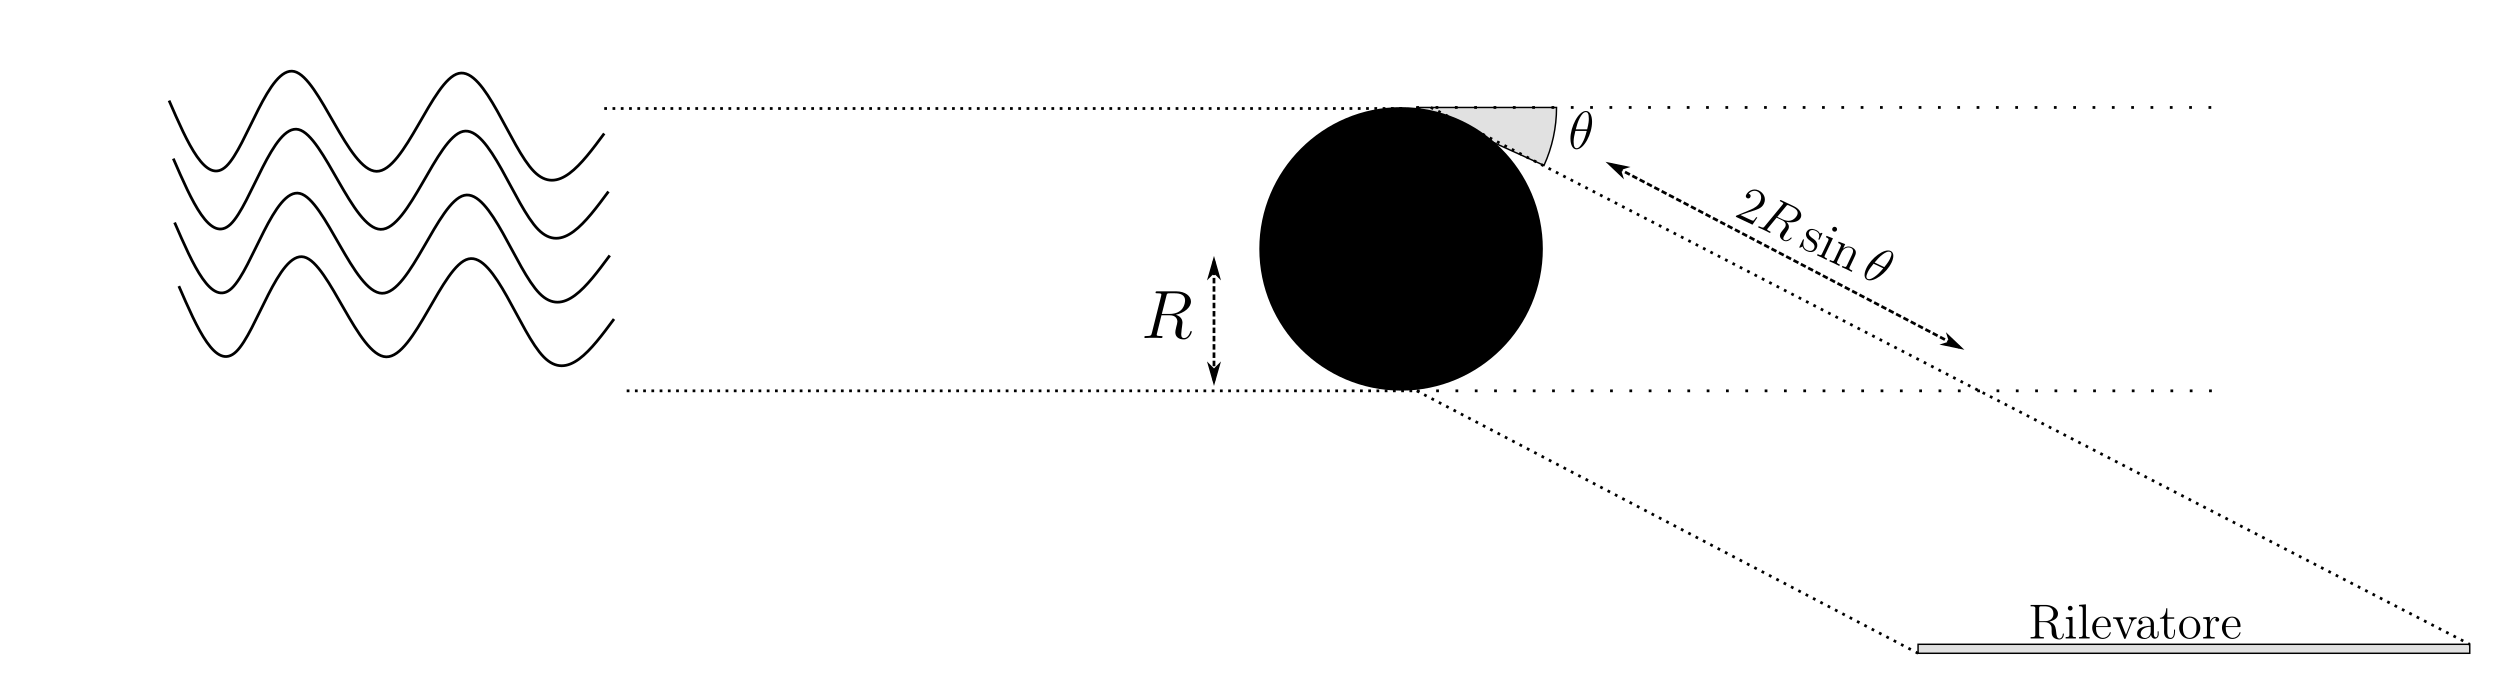
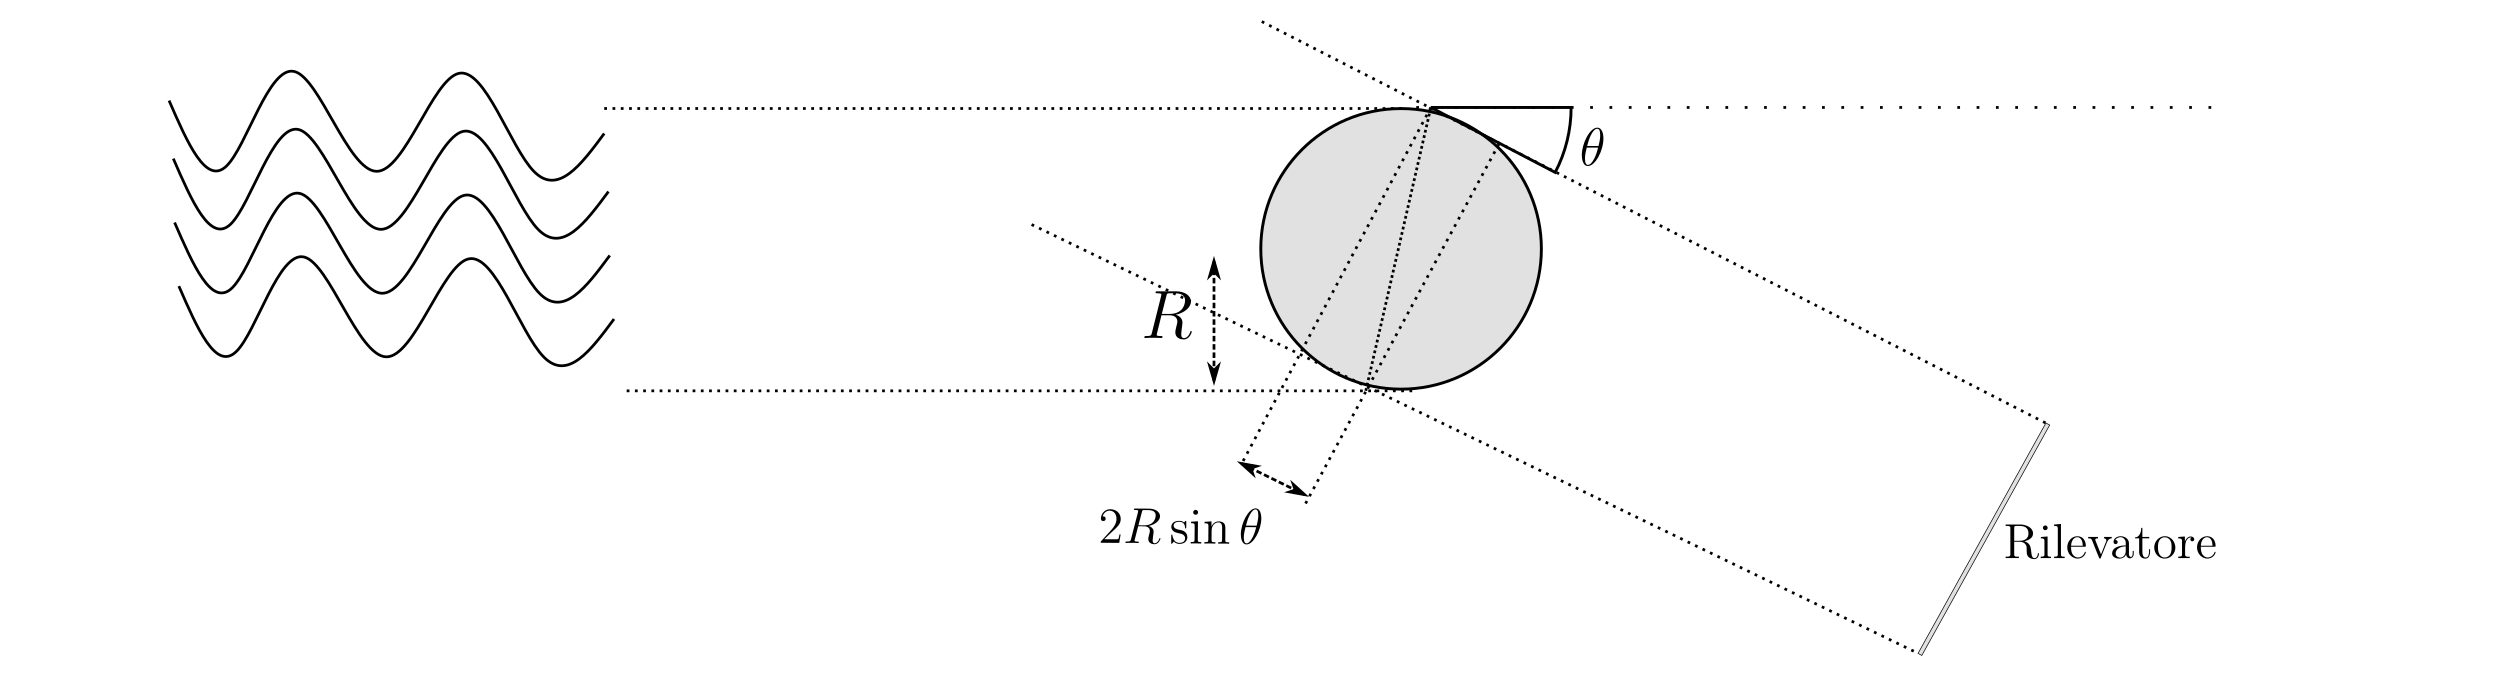
<svg xmlns="http://www.w3.org/2000/svg" xmlns:xlink="http://www.w3.org/1999/xlink" width="240mm" height="65mm" viewBox="0 0 240 65" version="1.1" id="svg8">
  <defs id="defs2">
    <marker style="overflow:visible" id="marker1592" refX="0.0" refY="0.0" orient="auto">
      <path transform="scale(0.4) translate(10,0)" style="fill-rule:evenodd;stroke:#000000;stroke-width:1pt;stroke-opacity:1;fill:#000000;fill-opacity:1" d="M 0.0,0.0 L 5.0,-5.0 L -12.5,0.0 L 5.0,5.0 L 0.0,0.0 z " id="path1590" />
    </marker>
    <marker style="overflow:visible;" id="marker1552" refX="0.0" refY="0.0" orient="auto">
      <path transform="scale(0.4) rotate(180) translate(10,0)" style="fill-rule:evenodd;stroke:#000000;stroke-width:1pt;stroke-opacity:1;fill:#000000;fill-opacity:1" d="M 0.0,0.0 L 5.0,-5.0 L -12.5,0.0 L 5.0,5.0 L 0.0,0.0 z " id="path1550" />
    </marker>
    <marker orient="auto" refY="0.0" refX="0.0" id="Arrow1Mstart" style="overflow:visible">
      <path id="path881" d="M 0.0,0.0 L 5.0,-5.0 L -12.5,0.0 L 5.0,5.0 L 0.0,0.0 z " style="fill-rule:evenodd;stroke:#000000;stroke-width:1pt;stroke-opacity:1;fill:#000000;fill-opacity:1" transform="scale(0.4) translate(10,0)" />
    </marker>
    <marker orient="auto" refY="0.0" refX="0.0" id="Arrow1Mend" style="overflow:visible;">
      <path id="path884" d="M 0.0,0.0 L 5.0,-5.0 L -12.5,0.0 L 5.0,5.0 L 0.0,0.0 z " style="fill-rule:evenodd;stroke:#000000;stroke-width:1pt;stroke-opacity:1;fill:#000000;fill-opacity:1" transform="scale(0.4) rotate(180) translate(10,0)" />
    </marker>
    <g id="g978">
      <symbol id="glyph0-0" overflow="visible" style="overflow:visible">
        <path id="path972" d="" style="stroke:none" />
      </symbol>
      <symbol id="glyph0-1" overflow="visible" style="overflow:visible">
        <path id="path975" d="m 5.297,-6.016 c 0,-1.219 -0.391,-2.406 -1.359,-2.406 -1.672,0 -3.453,3.516 -3.453,6.141 0,0.547 0.109,2.406 1.375,2.406 1.625,0 3.438,-3.422 3.438,-6.141 z m -3.625,1.688 c 0.188,-0.703 0.438,-1.703 0.906,-2.562 0.391,-0.719 0.812,-1.281 1.344,-1.281 0.391,0 0.656,0.328 0.656,1.484 0,0.422 -0.031,1.016 -0.375,2.359 z m 2.438,0.359 C 3.812,-2.797 3.562,-2.047 3.125,-1.297 2.781,-0.688 2.359,-0.125 1.859,-0.125 1.5,-0.125 1.188,-0.406 1.188,-1.594 c 0,-0.766 0.203,-1.578 0.391,-2.375 z m 0,0" style="stroke:none" />
      </symbol>
    </g>
    <g id="g1219">
      <symbol id="glyph0-0-7" overflow="visible">
        <path id="path1213" d="" style="stroke:none;" />
      </symbol>
      <symbol id="glyph0-1-5" overflow="visible">
        <path id="path1216" d="M 4.406 -7.344 C 4.5 -7.797 4.547 -7.812 5.016 -7.812 L 5.875 -7.812 C 6.906 -7.812 7.672 -7.5 7.672 -6.578 C 7.672 -5.969 7.359 -4.203 4.953 -4.203 L 3.609 -4.203 Z M 6.062 -4.062 C 7.547 -4.391 8.703 -5.344 8.703 -6.375 C 8.703 -7.297 7.75 -8.156 6.094 -8.156 L 2.859 -8.156 C 2.625 -8.156 2.516 -8.156 2.516 -7.938 C 2.516 -7.812 2.594 -7.812 2.828 -7.812 C 3.531 -7.812 3.531 -7.719 3.531 -7.594 C 3.531 -7.562 3.531 -7.5 3.484 -7.312 L 1.875 -0.891 C 1.766 -0.469 1.75 -0.344 0.922 -0.344 C 0.641 -0.344 0.562 -0.344 0.562 -0.125 C 0.562 0 0.688 0 0.734 0 C 0.938 0 1.188 -0.031 1.422 -0.031 L 2.828 -0.031 C 3.047 -0.031 3.297 0 3.516 0 C 3.609 0 3.734 0 3.734 -0.234 C 3.734 -0.344 3.641 -0.344 3.453 -0.344 C 2.719 -0.344 2.719 -0.438 2.719 -0.562 C 2.719 -0.578 2.719 -0.656 2.75 -0.75 L 3.547 -3.969 L 4.984 -3.969 C 6.125 -3.969 6.328 -3.25 6.328 -2.859 C 6.328 -2.672 6.219 -2.219 6.125 -1.906 C 6 -1.344 5.969 -1.219 5.969 -0.984 C 5.969 -0.141 6.656 0.25 7.453 0.25 C 8.422 0.25 8.844 -0.938 8.844 -1.094 C 8.844 -1.188 8.781 -1.219 8.719 -1.219 C 8.625 -1.219 8.594 -1.141 8.578 -1.047 C 8.281 -0.203 7.797 0.016 7.5 0.016 C 7.203 0.016 7 -0.125 7 -0.656 C 7 -0.938 7.141 -2.031 7.156 -2.094 C 7.219 -2.531 7.219 -2.578 7.219 -2.672 C 7.219 -3.547 6.516 -3.922 6.062 -4.062 Z M 6.062 -4.062 " style="stroke:none;" />
      </symbol>
    </g>
    <g id="g1690">
      <symbol id="glyph0-0-5" overflow="visible">
        <path id="path1666" d="" style="stroke:none;" />
      </symbol>
      <symbol id="glyph0-1-6" overflow="visible">
        <path id="path1669" d="M 5.266 -2.016 L 5 -2.016 C 4.953 -1.812 4.859 -1.141 4.75 -0.953 C 4.656 -0.844 3.984 -0.844 3.625 -0.844 L 1.406 -0.844 C 1.734 -1.125 2.469 -1.891 2.766 -2.172 C 4.594 -3.844 5.266 -4.469 5.266 -5.656 C 5.266 -7.031 4.172 -7.953 2.781 -7.953 C 1.406 -7.953 0.578 -6.766 0.578 -5.734 C 0.578 -5.125 1.109 -5.125 1.141 -5.125 C 1.406 -5.125 1.703 -5.312 1.703 -5.688 C 1.703 -6.031 1.484 -6.25 1.141 -6.25 C 1.047 -6.25 1.016 -6.25 0.984 -6.234 C 1.203 -7.047 1.859 -7.609 2.625 -7.609 C 3.641 -7.609 4.266 -6.75 4.266 -5.656 C 4.266 -4.641 3.688 -3.75 3 -2.984 L 0.578 -0.281 L 0.578 0 L 4.953 0 Z M 5.266 -2.016 " style="stroke:none;" />
      </symbol>
      <symbol id="glyph0-2" overflow="visible">
        <path id="path1672" d="M 3.922 -5.062 C 3.922 -5.266 3.922 -5.328 3.797 -5.328 C 3.703 -5.328 3.484 -5.062 3.391 -4.953 C 3.031 -5.266 2.656 -5.328 2.266 -5.328 C 0.828 -5.328 0.391 -4.547 0.391 -3.891 C 0.391 -3.75 0.391 -3.328 0.844 -2.922 C 1.234 -2.578 1.641 -2.5 2.188 -2.391 C 2.844 -2.266 3 -2.219 3.297 -1.984 C 3.516 -1.812 3.672 -1.547 3.672 -1.203 C 3.672 -0.688 3.375 -0.125 2.312 -0.125 C 1.531 -0.125 0.953 -0.578 0.688 -1.766 C 0.641 -1.984 0.641 -2 0.641 -2.016 C 0.609 -2.062 0.562 -2.062 0.531 -2.062 C 0.391 -2.062 0.391 -2 0.391 -1.781 L 0.391 -0.156 C 0.391 0.062 0.391 0.125 0.516 0.125 C 0.578 0.125 0.578 0.109 0.781 -0.141 C 0.844 -0.234 0.844 -0.25 1.031 -0.438 C 1.484 0.125 2.125 0.125 2.328 0.125 C 3.578 0.125 4.203 -0.578 4.203 -1.516 C 4.203 -2.156 3.812 -2.547 3.703 -2.656 C 3.281 -3.031 2.953 -3.094 2.156 -3.234 C 1.812 -3.312 0.938 -3.484 0.938 -4.203 C 0.938 -4.562 1.188 -5.109 2.266 -5.109 C 3.562 -5.109 3.641 -4 3.656 -3.641 C 3.672 -3.531 3.75 -3.531 3.797 -3.531 C 3.922 -3.531 3.922 -3.594 3.922 -3.812 Z M 3.922 -5.062 " style="stroke:none;" />
      </symbol>
      <symbol id="glyph0-3" overflow="visible">
        <path id="path1675" d="M 2.078 -7.359 C 2.078 -7.672 1.828 -7.953 1.5 -7.953 C 1.188 -7.953 0.922 -7.703 0.922 -7.375 C 0.922 -7.016 1.203 -6.797 1.5 -6.797 C 1.859 -6.797 2.078 -7.094 2.078 -7.359 Z M 0.438 -5.141 L 0.438 -4.797 C 1.188 -4.797 1.297 -4.719 1.297 -4.141 L 1.297 -0.891 C 1.297 -0.344 1.172 -0.344 0.391 -0.344 L 0.391 0 C 0.734 -0.031 1.297 -0.031 1.656 -0.031 C 1.781 -0.031 2.469 -0.031 2.875 0 L 2.875 -0.344 C 2.109 -0.344 2.062 -0.406 2.062 -0.875 L 2.062 -5.266 Z M 0.438 -5.141 " style="stroke:none;" />
      </symbol>
      <symbol id="glyph0-4" overflow="visible">
        <path id="path1678" d="M 5.312 -2.906 C 5.312 -4.016 5.312 -4.344 5.047 -4.734 C 4.703 -5.203 4.141 -5.266 3.734 -5.266 C 2.562 -5.266 2.109 -4.281 2.016 -4.047 L 2.016 -5.266 L 0.375 -5.141 L 0.375 -4.797 C 1.188 -4.797 1.297 -4.703 1.297 -4.125 L 1.297 -0.891 C 1.297 -0.344 1.156 -0.344 0.375 -0.344 L 0.375 0 C 0.688 -0.031 1.344 -0.031 1.672 -0.031 C 2.016 -0.031 2.672 -0.031 2.969 0 L 2.969 -0.344 C 2.219 -0.344 2.062 -0.344 2.062 -0.891 L 2.062 -3.109 C 2.062 -4.359 2.891 -5.031 3.641 -5.031 C 4.375 -5.031 4.547 -4.422 4.547 -3.688 L 4.547 -0.891 C 4.547 -0.344 4.406 -0.344 3.641 -0.344 L 3.641 0 C 3.938 -0.031 4.594 -0.031 4.922 -0.031 C 5.266 -0.031 5.922 -0.031 6.234 0 L 6.234 -0.344 C 5.625 -0.344 5.328 -0.344 5.312 -0.703 Z M 5.312 -2.906 " style="stroke:none;" />
      </symbol>
      <symbol id="glyph1-0" overflow="visible">
        <path id="path1681" d="" style="stroke:none;" />
      </symbol>
      <symbol id="glyph1-1" overflow="visible">
        <path id="path1684" d="M 4.406 -7.344 C 4.5 -7.797 4.547 -7.812 5.016 -7.812 L 5.875 -7.812 C 6.906 -7.812 7.672 -7.5 7.672 -6.578 C 7.672 -5.969 7.359 -4.203 4.953 -4.203 L 3.609 -4.203 Z M 6.062 -4.062 C 7.547 -4.391 8.703 -5.344 8.703 -6.375 C 8.703 -7.297 7.75 -8.156 6.094 -8.156 L 2.859 -8.156 C 2.625 -8.156 2.516 -8.156 2.516 -7.938 C 2.516 -7.812 2.594 -7.812 2.828 -7.812 C 3.531 -7.812 3.531 -7.719 3.531 -7.594 C 3.531 -7.562 3.531 -7.5 3.484 -7.312 L 1.875 -0.891 C 1.766 -0.469 1.75 -0.344 0.922 -0.344 C 0.641 -0.344 0.562 -0.344 0.562 -0.125 C 0.562 0 0.688 0 0.734 0 C 0.938 0 1.188 -0.031 1.422 -0.031 L 2.828 -0.031 C 3.047 -0.031 3.297 0 3.516 0 C 3.609 0 3.734 0 3.734 -0.234 C 3.734 -0.344 3.641 -0.344 3.453 -0.344 C 2.719 -0.344 2.719 -0.438 2.719 -0.562 C 2.719 -0.578 2.719 -0.656 2.75 -0.75 L 3.547 -3.969 L 4.984 -3.969 C 6.125 -3.969 6.328 -3.25 6.328 -2.859 C 6.328 -2.672 6.219 -2.219 6.125 -1.906 C 6 -1.344 5.969 -1.219 5.969 -0.984 C 5.969 -0.141 6.656 0.25 7.453 0.25 C 8.422 0.25 8.844 -0.938 8.844 -1.094 C 8.844 -1.188 8.781 -1.219 8.719 -1.219 C 8.625 -1.219 8.594 -1.141 8.578 -1.047 C 8.281 -0.203 7.797 0.016 7.5 0.016 C 7.203 0.016 7 -0.125 7 -0.656 C 7 -0.938 7.141 -2.031 7.156 -2.094 C 7.219 -2.531 7.219 -2.578 7.219 -2.672 C 7.219 -3.547 6.516 -3.922 6.062 -4.062 Z M 6.062 -4.062 " style="stroke:none;" />
      </symbol>
      <symbol id="glyph1-2" overflow="visible">
        <path id="path1687" d="M 5.297 -6.016 C 5.297 -7.234 4.906 -8.422 3.938 -8.422 C 2.266 -8.422 0.484 -4.906 0.484 -2.281 C 0.484 -1.734 0.594 0.125 1.859 0.125 C 3.484 0.125 5.297 -3.297 5.297 -6.016 Z M 1.672 -4.328 C 1.859 -5.031 2.109 -6.031 2.578 -6.891 C 2.969 -7.609 3.391 -8.172 3.922 -8.172 C 4.312 -8.172 4.578 -7.844 4.578 -6.688 C 4.578 -6.266 4.547 -5.672 4.203 -4.328 Z M 4.109 -3.969 C 3.812 -2.797 3.562 -2.047 3.125 -1.297 C 2.781 -0.688 2.359 -0.125 1.859 -0.125 C 1.5 -0.125 1.188 -0.406 1.188 -1.594 C 1.188 -2.359 1.391 -3.172 1.578 -3.969 Z M 4.109 -3.969 " style="stroke:none;" />
      </symbol>
    </g>
    <g id="g1794">
      <symbol id="glyph0-0-1" overflow="visible">
        <path id="path1764" d="" style="stroke:none;" />
      </symbol>
      <symbol id="glyph0-1-2" overflow="visible">
        <path id="path1767" d="M 0.484 -8.172 L 0.484 -7.828 L 0.891 -7.828 C 1.281 -7.828 1.641 -7.781 1.641 -7.344 C 1.641 -7.25 1.625 -7.188 1.625 -7.109 L 1.625 -0.891 C 1.625 -0.406 1.25 -0.359 0.859 -0.359 L 0.484 -0.359 L 0.484 -0.016 L 3.703 -0.016 L 3.703 -0.359 L 3.328 -0.359 C 2.875 -0.359 2.562 -0.391 2.562 -0.875 L 2.562 -3.984 L 3.875 -3.984 C 4.547 -3.984 5.047 -3.766 5.391 -3.234 C 5.578 -2.922 5.594 -2.594 5.594 -2.25 L 5.594 -1.672 C 5.594 -0.969 5.703 0.078 7.344 0.234 L 7.453 0.234 C 8.156 0.234 8.562 -0.406 8.562 -1.047 C 8.562 -1.109 8.562 -1.234 8.438 -1.234 C 8.266 -1.234 8.281 -0.922 8.266 -0.781 C 8.188 -0.406 7.906 0 7.5 0 C 6.844 0 6.766 -0.922 6.719 -1.391 C 6.594 -2.359 6.594 -3.266 5.656 -3.828 C 5.469 -3.938 5.25 -4.031 5.031 -4.078 C 5.812 -4.328 7.141 -4.734 7.141 -6 C 7.141 -7.453 5.453 -8.109 4.25 -8.172 Z M 2.562 -4.219 L 2.562 -7.391 C 2.562 -7.703 2.688 -7.828 3 -7.828 L 3.875 -7.828 C 4.891 -7.828 6.031 -7.547 6.031 -6 C 6.031 -5.031 5.453 -4.453 4.531 -4.266 C 4.219 -4.219 3.922 -4.219 3.609 -4.219 Z M 2.562 -4.219 " style="stroke:none;" />
      </symbol>
      <symbol id="glyph0-2-7" overflow="visible">
        <path id="path1770" d="M 0.438 -5.141 L 0.438 -4.797 L 0.641 -4.797 C 1.016 -4.797 1.297 -4.734 1.297 -4.203 L 1.297 -0.859 C 1.297 -0.422 1.078 -0.359 0.391 -0.359 L 0.391 -0.016 L 2.875 -0.016 L 2.875 -0.359 L 2.703 -0.359 C 2.359 -0.359 2.062 -0.375 2.062 -0.781 L 2.062 -5.266 Z M 1.406 -7.938 C 1.094 -7.891 0.922 -7.625 0.922 -7.375 C 0.922 -7.125 1.109 -6.797 1.484 -6.797 C 1.859 -6.797 2.078 -7.078 2.078 -7.359 C 2.078 -7.609 1.891 -7.953 1.516 -7.953 C 1.484 -7.953 1.453 -7.938 1.406 -7.938 Z M 1.406 -7.938 " style="stroke:none;" />
      </symbol>
      <symbol id="glyph0-3-0" overflow="visible">
        <path id="path1773" d="M 0.391 -8.172 L 0.391 -7.828 L 0.609 -7.828 C 0.984 -7.828 1.297 -7.781 1.297 -7.219 L 1.297 -0.844 C 1.297 -0.406 0.984 -0.359 0.656 -0.359 L 0.391 -0.359 L 0.391 -0.016 L 2.969 -0.016 L 2.969 -0.359 L 2.672 -0.359 C 2.328 -0.359 2.062 -0.391 2.062 -0.828 L 2.062 -8.312 Z M 0.391 -8.172 " style="stroke:none;" />
      </symbol>
      <symbol id="glyph0-4-9" overflow="visible">
        <path id="path1776" d="M 1.266 -2.781 L 4.688 -2.781 C 4.812 -2.781 4.859 -2.828 4.859 -2.953 C 4.859 -4.188 4.203 -5.328 2.797 -5.328 C 1.359 -5.328 0.344 -4.031 0.344 -2.641 C 0.344 -1.594 0.906 -0.531 1.953 -0.094 C 2.219 0.031 2.516 0.109 2.828 0.109 L 2.859 0.109 C 3.734 0.109 4.578 -0.422 4.828 -1.297 C 4.844 -1.344 4.859 -1.391 4.859 -1.438 C 4.859 -1.5 4.797 -1.547 4.734 -1.547 C 4.594 -1.547 4.531 -1.234 4.453 -1.078 C 4.141 -0.531 3.578 -0.156 2.938 -0.156 C 2.484 -0.156 2.078 -0.406 1.797 -0.734 C 1.312 -1.312 1.266 -2.062 1.266 -2.781 Z M 1.281 -3.016 C 1.281 -3.922 1.781 -5.094 2.766 -5.094 C 3.828 -5.094 4.109 -3.859 4.109 -3.016 Z M 1.281 -3.016 " style="stroke:none;" />
      </symbol>
      <symbol id="glyph0-5" overflow="visible">
        <path id="path1779" d="M 0.219 -5.156 L 0.219 -4.812 L 0.438 -4.812 C 0.859 -4.812 1.047 -4.656 1.188 -4.281 L 1.438 -3.672 C 1.891 -2.516 2.344 -1.344 2.828 -0.203 C 2.875 -0.078 2.922 0.109 3.078 0.109 C 3.25 0.109 3.297 -0.078 3.344 -0.203 C 3.812 -1.391 4.281 -2.562 4.75 -3.734 C 5.016 -4.391 5.312 -4.812 5.953 -4.812 L 5.953 -5.156 L 4.094 -5.156 L 4.094 -4.812 C 4.375 -4.797 4.656 -4.609 4.656 -4.297 C 4.656 -4.125 4.562 -3.969 4.5 -3.828 C 4.266 -3.188 4 -2.562 3.734 -1.906 L 3.5 -1.297 C 3.453 -1.172 3.375 -1.047 3.359 -0.922 C 3.281 -1 3.266 -1.125 3.234 -1.219 L 3 -1.766 C 2.672 -2.594 2.359 -3.422 2.016 -4.234 C 1.984 -4.312 1.953 -4.406 1.953 -4.5 L 1.953 -4.547 C 2.016 -4.812 2.359 -4.812 2.609 -4.812 L 2.609 -5.156 Z M 0.219 -5.156 " style="stroke:none;" />
      </symbol>
      <symbol id="glyph0-6" overflow="visible">
        <path id="path1782" d="M 1.25 -4.406 C 1.547 -4.859 2.062 -5.094 2.594 -5.094 C 3.281 -5.094 3.828 -4.406 3.828 -3.734 L 3.828 -3.094 C 2.625 -3.094 0.516 -2.766 0.516 -1.125 L 0.516 -1 C 0.625 -0.188 1.609 0.125 2.312 0.125 C 2.938 0.125 3.719 -0.266 3.891 -0.922 L 3.906 -0.922 C 3.938 -0.359 4.344 0.047 4.828 0.047 C 5.328 0.047 5.719 -0.375 5.766 -0.875 L 5.766 -1.75 L 5.516 -1.75 L 5.516 -1.156 C 5.516 -0.812 5.453 -0.297 5.062 -0.297 C 4.672 -0.297 4.594 -0.812 4.594 -1.109 C 4.594 -1.25 4.609 -1.375 4.609 -1.5 L 4.609 -3.172 C 4.609 -3.297 4.609 -3.438 4.609 -3.578 C 4.609 -4.703 3.578 -5.328 2.594 -5.328 C 1.828 -5.328 0.859 -4.875 0.859 -3.938 C 0.859 -3.594 1.094 -3.406 1.375 -3.406 C 1.656 -3.406 1.859 -3.641 1.859 -3.906 C 1.859 -4.203 1.641 -4.406 1.344 -4.406 Z M 3.828 -2.875 L 3.828 -1.75 C 3.828 -0.891 3.281 -0.125 2.438 -0.125 C 1.984 -0.125 1.375 -0.484 1.375 -1.094 C 1.375 -2.156 2.328 -2.688 3.328 -2.828 C 3.484 -2.859 3.656 -2.844 3.828 -2.875 Z M 3.828 -2.875 " style="stroke:none;" />
      </symbol>
      <symbol id="glyph0-7" overflow="visible">
        <path id="path1785" d="M 1.75 -7.359 C 1.75 -6.594 1.438 -5.047 0.219 -5.047 L 0.219 -4.812 L 1.234 -4.812 L 1.234 -2.109 C 1.234 -1.938 1.219 -1.766 1.219 -1.609 C 1.219 -0.531 1.766 0.109 2.766 0.109 C 3.688 0.109 3.891 -0.922 3.891 -1.656 L 3.891 -2.172 L 3.641 -2.172 C 3.641 -2 3.641 -1.812 3.641 -1.641 C 3.641 -1.125 3.547 -0.156 2.828 -0.156 C 2.141 -0.156 2.016 -0.984 2.016 -1.562 L 2.016 -4.812 L 3.688 -4.812 L 3.688 -5.156 L 2.016 -5.156 L 2.016 -7.359 Z M 1.75 -7.359 " style="stroke:none;" />
      </symbol>
      <symbol id="glyph0-8" overflow="visible">
        <path id="path1788" d="M 2.75 -5.328 C 1.469 -5.219 0.344 -4.094 0.344 -2.578 C 0.344 -1.219 1.344 0.109 2.922 0.109 C 4.359 0.109 5.484 -1.156 5.484 -2.562 C 5.484 -3.891 4.5 -5.344 2.906 -5.344 C 2.859 -5.344 2.797 -5.328 2.75 -5.328 Z M 1.266 -2.312 C 1.25 -2.406 1.25 -2.5 1.25 -2.594 C 1.25 -3.422 1.344 -4.5 2.266 -4.938 C 2.469 -5.031 2.688 -5.078 2.906 -5.078 C 3.359 -5.078 3.797 -4.875 4.094 -4.516 C 4.516 -4.031 4.562 -3.359 4.562 -2.734 C 4.562 -2.062 4.547 -1.297 4.094 -0.734 C 3.797 -0.375 3.359 -0.156 2.906 -0.156 C 1.906 -0.156 1.406 -1.047 1.297 -1.938 C 1.281 -2.062 1.281 -2.188 1.266 -2.312 Z M 1.266 -2.312 " style="stroke:none;" />
      </symbol>
      <symbol id="glyph0-9" overflow="visible">
        <path id="path1791" d="M 0.328 -5.141 L 0.328 -4.797 L 0.531 -4.797 C 0.891 -4.797 1.25 -4.75 1.25 -4.203 L 1.25 -0.859 C 1.25 -0.422 1.016 -0.359 0.328 -0.359 L 0.328 -0.016 L 3.125 -0.016 L 3.125 -0.359 C 3 -0.359 2.859 -0.344 2.719 -0.344 C 2.328 -0.344 2 -0.406 2 -0.844 L 2 -2.469 C 2 -3.391 2.141 -4.703 3.125 -5 C 3.219 -5.016 3.297 -5.031 3.391 -5.031 C 3.453 -5.031 3.5 -5.016 3.562 -5.016 C 3.375 -4.938 3.281 -4.75 3.281 -4.562 C 3.281 -4.297 3.5 -4.094 3.734 -4.094 C 4.047 -4.094 4.219 -4.344 4.219 -4.578 C 4.219 -5.016 3.797 -5.266 3.391 -5.266 C 2.766 -5.266 2.297 -4.812 2.062 -4.297 C 2.016 -4.188 1.953 -4.062 1.953 -3.938 L 1.938 -5.266 Z M 0.328 -5.141 " style="stroke:none;" />
      </symbol>
    </g>
+     <marker markerWidth="0.911" markerHeight="1.690" refX="0" refY="0" orient="auto-start-reverse" id="marker-arrow-1.0616">
+       <g id="g5873" transform="scale(1.343431)">
+         <path id="path5871" style="fill:none;stroke:#000000;stroke-width:0.6;stroke-linecap:round;stroke-linejoin:round;stroke-miterlimit:10;stroke-dasharray:none;stroke-opacity:1" d="M -1.554,2.072 C -1.425,1.295 0,0.13 0.389,0 0,-0.13 -1.425,-1.295 -1.554,-2.072" />
+       </g>
+     </marker>
  </defs>
  <g id="layer1" transform="translate(0,-232)">
    <path style="fill:none;stroke:#000000;stroke-width:0.265px;stroke-linecap:butt;stroke-linejoin:miter;stroke-opacity:1" d="m 6.386,200.679 c 1.774,4.08 3.548,8.16 5.499,6.297 1.951,-1.863 4.08,-9.668 6.519,-9.091 2.439,0.577 5.188,9.535 7.894,9.585 2.705,0.05 5.366,-8.809 7.894,-9.402 2.527,-0.593 4.923,7.081 7.229,9.42 2.306,2.339 4.523,-0.654 6.741,-3.648" id="path820" transform="translate(9.844972,40.97637)" />
    <path transform="translate(10.2516,46.54748)" style="fill:none;stroke:#000000;stroke-width:0.265px;stroke-linecap:butt;stroke-linejoin:miter;stroke-opacity:1" d="m 6.386,200.679 c 1.774,4.08 3.548,8.16 5.499,6.297 1.951,-1.863 4.08,-9.668 6.519,-9.091 2.439,0.577 5.188,9.535 7.894,9.585 2.705,0.05 5.366,-8.809 7.894,-9.402 2.527,-0.593 4.923,7.081 7.229,9.42 2.306,2.339 4.523,-0.654 6.741,-3.648" id="path820-6" />
    <path style="fill:none;stroke:#000000;stroke-width:0.265px;stroke-linecap:butt;stroke-linejoin:miter;stroke-opacity:1" d="m 6.386,200.679 c 1.774,4.08 3.548,8.16 5.499,6.297 1.951,-1.863 4.08,-9.668 6.519,-9.091 2.439,0.577 5.188,9.535 7.894,9.585 2.705,0.05 5.366,-8.809 7.894,-9.402 2.527,-0.593 4.923,7.081 7.229,9.42 2.306,2.339 4.523,-0.654 6.741,-3.648" id="path820-5" transform="translate(10.37713,52.68391)" />
-     <ellipse style="opacity:1;fill:#000000;fill-opacity:1;fill-rule:nonzero;stroke:#000000;stroke-width:0.281;stroke-miterlimit:4;stroke-dasharray:none;stroke-dashoffset:0;stroke-opacity:1;marker-start:none;marker-end:none" id="path850" cx="134.504" cy="255.891" rx="13.468" ry="13.468" />
+     <ellipse style="opacity:1;fill:black;fill-opacity:0.12;fill-rule:nonzero;stroke:black;stroke-width:0.281;stroke-miterlimit:4;stroke-dasharray:none;stroke-dashoffset:0;stroke-opacity:1;marker-start:none;marker-end:none" id="path850" cx="134.504" cy="255.891" rx="13.468" ry="13.468" />
    <path style="fill:none;stroke:#000000;stroke-width:0.265px;stroke-linecap:butt;stroke-linejoin:miter;stroke-opacity:1" d="m 6.386,200.679 c 1.774,4.08 3.548,8.16 5.499,6.297 1.951,-1.863 4.08,-9.668 6.519,-9.091 2.439,0.577 5.188,9.535 7.894,9.585 2.705,0.05 5.366,-8.809 7.894,-9.402 2.527,-0.593 4.923,7.081 7.229,9.42 2.306,2.339 4.523,-0.654 6.741,-3.648" id="path820-5-5" transform="translate(10.78376,58.78718)" />
    <path style="fill:none;stroke:#000000;stroke-width:0.265;stroke-linecap:butt;stroke-linejoin:miter;stroke-miterlimit:4;stroke-dasharray:0.265, 0.53;stroke-dashoffset:0;stroke-opacity:1" d="M 58.006,242.416 H 134.66" id="path870" />
    <path style="fill:none;stroke:#000000;stroke-width:0.264;stroke-linecap:butt;stroke-linejoin:miter;stroke-miterlimit:4;stroke-dasharray:0.264, 0.527;stroke-dashoffset:0;stroke-opacity:1" d="m 60.162,269.521 h 75.855" id="path870-6" />
-     <path style="fill:none;stroke:#000000;stroke-width:0.265;stroke-linecap:butt;stroke-linejoin:miter;stroke-miterlimit:4;stroke-dasharray:0.265, 0.53;stroke-dashoffset:0;stroke-opacity:1" d="m 137.36,242.316 99.737,51.538" id="path870-2" />
+     <path style="fill:none;stroke:#000000;stroke-width:0.265;stroke-linecap:butt;stroke-linejoin:miter;stroke-miterlimit:4;stroke-dasharray:0.265, 0.53;stroke-dashoffset:0;stroke-opacity:1" d="m 121.129,234.067 75.641,38.738" id="path870-2" />
    <path style="fill:none;stroke:#000000;stroke-width:0.265;stroke-linecap:butt;stroke-linejoin:miter;stroke-miterlimit:4;stroke-dasharray:0.265, 1.59;stroke-dashoffset:0;stroke-opacity:1" d="m 135.96,242.316 h 76.655" id="path870-1" />
-     <path style="opacity:1;fill:#000000;fill-opacity:0.12;fill-rule:nonzero;stroke:#000000;stroke-width:0.14;stroke-miterlimit:4;stroke-dasharray:none;stroke-dashoffset:0;stroke-opacity:1;marker-start:none;marker-end:none" id="path850-2" d="m 149.428,242.316 a 13.468,13.468 0 0 1 -1.204,5.567 l -12.264,-5.567 z" />
-     <g id="surface1" transform="matrix(0.430957,0,0,0.430957,145.4022,237.5524)">
+     <path style="opacity:1;fill:none;fill-opacity:1;fill-rule:nonzero;stroke:#000000;stroke-width:0.281;stroke-miterlimit:4;stroke-dasharray:none;stroke-dashoffset:0;stroke-opacity:1;marker-start:none;marker-end:none" id="path850-2" d="m 150.828,242.316 a 13.468,13.468 0 0 1 -1.53,6.234 L 137.36,242.316 Z" />
+     <g id="surface1" transform="matrix(0.430957,0,0,0.430957,146.4931,239.1528)">
      <g id="g984" style="fill:#000000;fill-opacity:1">
        <use id="use982" y="20.258" x="11.955" xlink:href="#glyph0-1" width="100%" height="100%" />
      </g>
    </g>
-     <path style="fill:none;stroke:#000000;stroke-width:0.265;stroke-linecap:butt;stroke-linejoin:miter;stroke-miterlimit:4;stroke-dasharray:0.265, 1.59;stroke-dashoffset:0;stroke-opacity:1" d="m 136.017,269.521 h 76.655" id="path870-1-7" />
-     <path style="fill:none;stroke:#000000;stroke-width:0.265;stroke-linecap:butt;stroke-linejoin:miter;stroke-miterlimit:4;stroke-dasharray:0.265, 0.53;stroke-dashoffset:0;stroke-opacity:1" d="m 136.017,269.521 48.117,25.196" id="path870-2-6" />
-     <rect style="opacity:1;fill:#000000;fill-opacity:0.12;fill-rule:nonzero;stroke:#000000;stroke-width:0.14;stroke-miterlimit:4;stroke-dasharray:none;stroke-dashoffset:0;stroke-opacity:1;marker-start:none;marker-end:none" id="rect868" width="52.962" height="0.863" x="184.134" y="293.853" />
+     <path style="fill:none;stroke:#000000;stroke-width:0.265;stroke-linecap:butt;stroke-linejoin:miter;stroke-miterlimit:4;stroke-dasharray:0.265, 0.53;stroke-dashoffset:0;stroke-opacity:1" d="m 99.032,253.556 85.102,41.16" id="path870-2-6" />
+     <rect style="opacity:1;fill:#000000;fill-opacity:0.12;fill-rule:nonzero;stroke:#000000;stroke-width:0.067;stroke-miterlimit:4;stroke-dasharray:none;stroke-dashoffset:0;stroke-opacity:1;marker-start:none;marker-end:none" id="rect868" width="25.296" height="0.412" x="-168.333" y="304.024" transform="rotate(-60.96836)" />
    <path style="fill:none;stroke:#000000;stroke-width:0.265px;stroke-linecap:butt;stroke-linejoin:miter;stroke-opacity:1" d="M 110.157,268.795 Z" id="path871" />
    <path style="fill:none;stroke:#000000;stroke-width:0.265;stroke-linecap:butt;stroke-linejoin:miter;stroke-miterlimit:4;stroke-dasharray:0.53, 0.265;stroke-dashoffset:0;stroke-opacity:1;marker-start:url(#Arrow1Mstart);marker-end:url(#Arrow1Mend)" d="M 116.543,257.088 V 268.529" id="path873" />
    <g id="surface1-3" transform="matrix(0.5494574,0,0,0.5494574,102.9821,253.3908)">
      <g id="g1225" style="fill:#000000;fill-opacity:1">
        <use id="use1223" y="20.125" x="11.955" xlink:href="#glyph0-1-5" width="100%" height="100%" />
      </g>
    </g>
-     <path style="fill:none;stroke:#000000;stroke-width:0.265;stroke-linecap:butt;stroke-linejoin:miter;stroke-opacity:1;marker-end:url(#marker1552);marker-start:url(#marker1592);stroke-miterlimit:4;stroke-dasharray:0.529,0.265;stroke-dashoffset:0" d="m 154.593,247.775 33.526,17.561" id="path1542" />
-     <g id="surface1-2" transform="matrix(0.3665392,0.1742657,-0.1742657,0.3665392,165.5684,243.1993)">
+     <path style="fill:none;stroke:#000000;stroke-width:0.265;stroke-linecap:butt;stroke-linejoin:miter;stroke-miterlimit:4;stroke-dasharray:0.529, 0.265;stroke-dashoffset:0;stroke-opacity:1;marker-start:url(#marker1592);marker-end:url(#marker1552)" d="M 119.204,276.512 125.21,279.469" id="path1542" />
+     <g id="surface1-2" transform="matrix(0.4058442,0.00316885,-0.00316885,0.4058442,100.6477,275.8434)">
      <g id="g1696" style="fill:#000000;fill-opacity:1">
        <use id="use1694" y="20.258" x="11.955" xlink:href="#glyph0-1-6" width="100%" height="100%" />
      </g>
      <g id="g1700" style="fill:#000000;fill-opacity:1">
        <use id="use1698" y="20.258" x="17.808" xlink:href="#glyph1-1" width="100%" height="100%" />
      </g>
      <g id="g1708" style="fill:#000000;fill-opacity:1">
        <use id="use1702" y="20.258" x="28.809" xlink:href="#glyph0-2" width="100%" height="100%" />
        <use id="use1704" y="20.258" x="33.426" xlink:href="#glyph0-3" width="100%" height="100%" />
        <use id="use1706" y="20.258" x="36.678" xlink:href="#glyph0-4" width="100%" height="100%" />
      </g>
      <g id="g1712" style="fill:#000000;fill-opacity:1">
        <use id="use1710" y="20.258" x="45.174" xlink:href="#glyph1-2" width="100%" height="100%" />
      </g>
    </g>
-     <g id="surface1-36" transform="matrix(0.3949408,0,0,0.3949408,190.0254,285.325)">
+     <g id="surface1-36" transform="matrix(0.3949408,0,0,0.3949408,187.6306,277.6087)">
      <g id="g1808" style="fill:#000000;fill-opacity:1">
        <use id="use1798" y="20.189" x="11.955" xlink:href="#glyph0-1-2" width="100%" height="100%" />
        <use id="use1800" y="20.189" x="20.568" xlink:href="#glyph0-2-7" width="100%" height="100%" />
        <use id="use1802" y="20.189" x="23.818" xlink:href="#glyph0-3-0" width="100%" height="100%" />
        <use id="use1804" y="20.189" x="27.069" xlink:href="#glyph0-4-9" width="100%" height="100%" />
        <use id="use1806" y="20.189" x="32.27" xlink:href="#glyph0-5" width="100%" height="100%" />
      </g>
      <g id="g1820" style="fill:#000000;fill-opacity:1">
        <use id="use1810" y="20.189" x="37.802" xlink:href="#glyph0-6" width="100%" height="100%" />
        <use id="use1812" y="20.189" x="43.654" xlink:href="#glyph0-7" width="100%" height="100%" />
        <use id="use1814" y="20.189" x="48.206" xlink:href="#glyph0-8" width="100%" height="100%" />
        <use id="use1816" y="20.189" x="54.058" xlink:href="#glyph0-9" width="100%" height="100%" />
        <use id="use1818" y="20.189" x="58.609" xlink:href="#glyph0-4-9" width="100%" height="100%" />
      </g>
    </g>
+     <path style="fill:none;stroke:#000000;stroke-width:0.265;stroke-linecap:butt;stroke-linejoin:miter;stroke-opacity:1;stroke-miterlimit:4;stroke-dasharray:0.265,0.53;stroke-dashoffset:0" d="m 137.36,242.316 -18.156,34.196" id="path7825" />
+     <path style="fill:none;stroke:#000000;stroke-width:0.265;stroke-linecap:butt;stroke-linejoin:miter;stroke-opacity:1;stroke-miterlimit:4;stroke-dasharray:0.265,0.529;stroke-dashoffset:0" d="M 143.89,245.84 125.21,280.569" id="path7827" />
+     <path style="fill:none;stroke:#000000;stroke-width:0.265;stroke-linecap:butt;stroke-linejoin:miter;stroke-opacity:1;stroke-miterlimit:4;stroke-dasharray:0.265,0.265;stroke-dashoffset:0" d="m 131.117,269.521 6.243,-27.205" id="path8561" />
  </g>
</svg>
